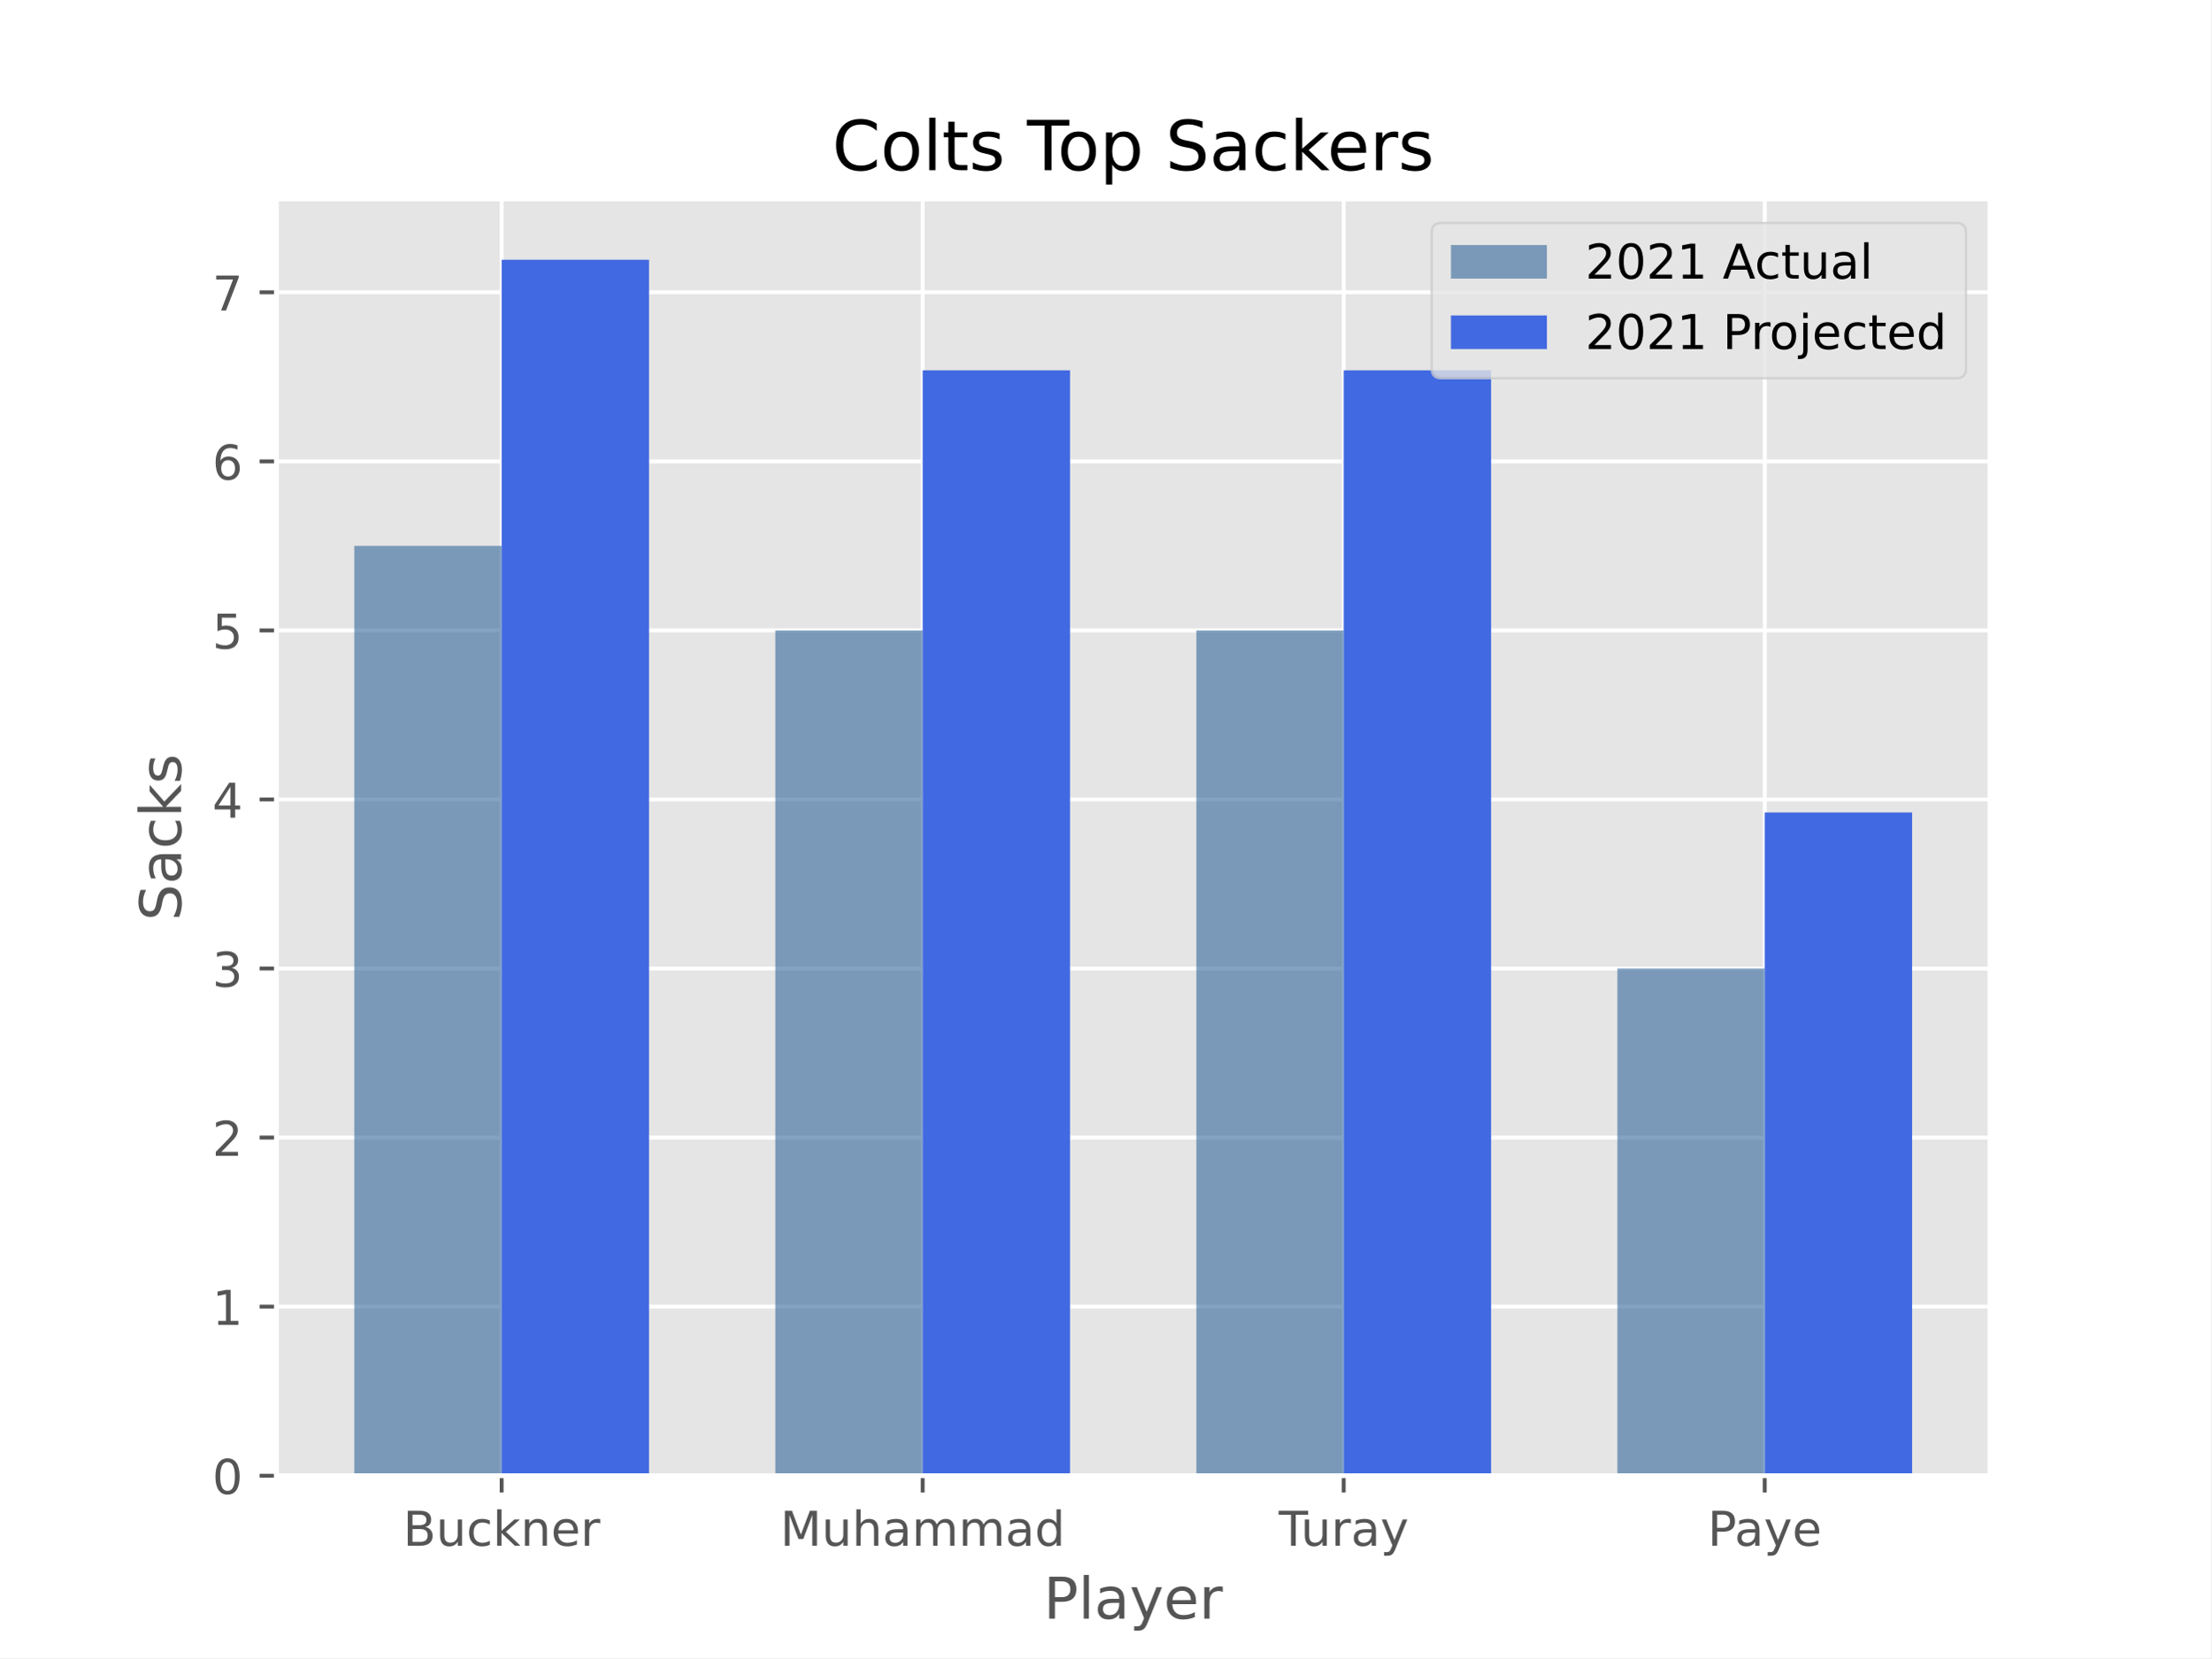
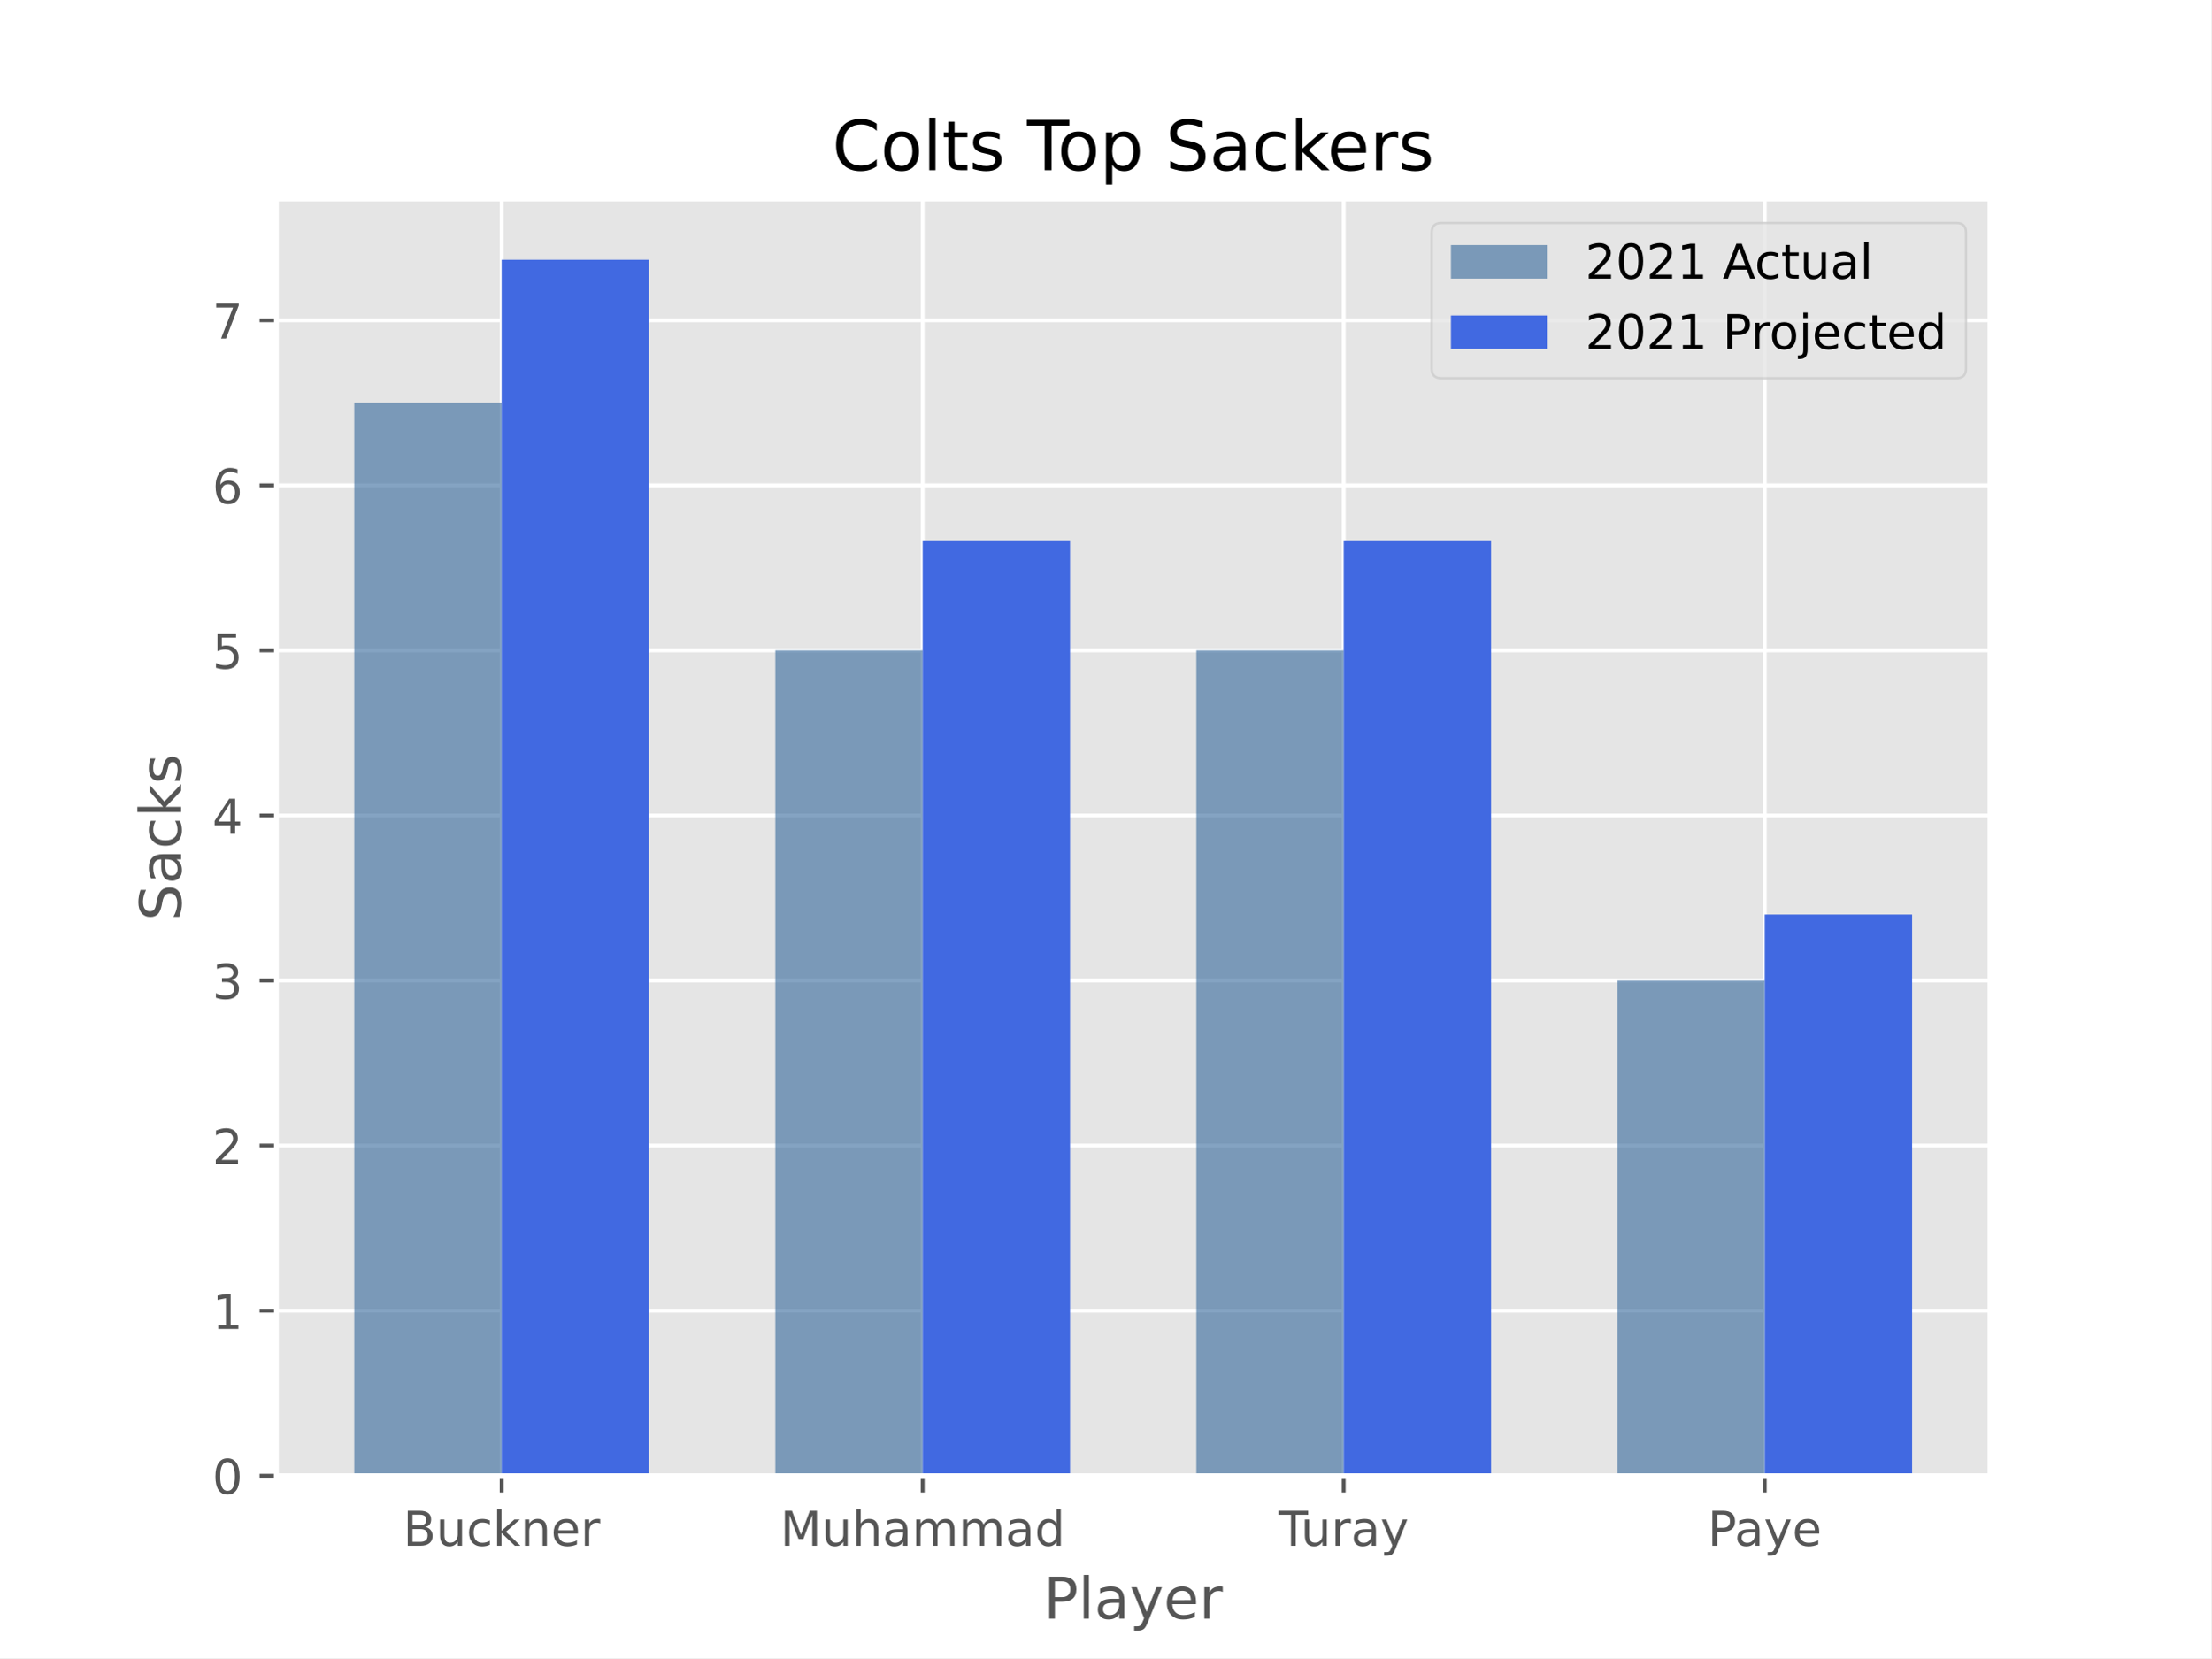
<svg xmlns="http://www.w3.org/2000/svg" xmlns:xlink="http://www.w3.org/1999/xlink" height="345.6pt" version="1.1" viewBox="0 0 460.8 345.6" width="460.8pt">
  <defs>
    <style type="text/css">*{stroke-linecap:butt;stroke-linejoin:round;}</style>
  </defs>
  <g id="figure_1">
    <g id="patch_1">
      <path d="M 0 345.6  L 460.8 345.6  L 460.8 0  L 0 0  z " style="fill:#ffffff;" />
    </g>
    <g id="axes_1">
      <g id="patch_2">
        <path d="M 57.6 307.584  L 414.72 307.584  L 414.72 41.472  L 57.6 41.472  z " style="fill:#e5e5e5;" />
      </g>
      <g id="matplotlib.axis_1">
        <g id="xtick_1">
          <g id="line2d_1">
-             <path clip-path="url(#pba6478b554)" d="M 104.543 307.584  L 104.543 41.472  " style="fill:none;stroke:#ffffff;stroke-linecap:square;stroke-width:0.8;" />
+             <path clip-path="url(#p3f96f66afe)" d="M 104.543 307.584  L 104.543 41.472  " style="fill:none;stroke:#ffffff;stroke-linecap:square;stroke-width:0.8;" />
          </g>
          <g id="line2d_2">
            <defs>
-               <path d="M 0 0  L 0 3.5  " id="m05d1519f5b" style="stroke:#555555;stroke-width:0.8;" />
-             </defs>
-             <g>
-               <use style="fill:#555555;stroke:#555555;stroke-width:0.8;" x="104.543" xlink:href="#m05d1519f5b" y="307.584" />
+               <path d="M 0 0  L 0 3.5  " id="m4efba61ac9" style="stroke:#555555;stroke-width:0.8;" />
+             </defs>
+             <g>
+               <use style="fill:#555555;stroke:#555555;stroke-width:0.8;" x="104.543" xlink:href="#m4efba61ac9" y="307.584" />
            </g>
          </g>
          <g id="text_1">
            <g style="fill:#555555;" transform="translate(83.99876 322.1824)scale(0.1 -0.1)">
              <defs>
                <path d="M 1259 2228  L 1259 519  L 2272 519  Q 2781 519 3026 730  Q 3272 941 3272 1375  Q 3272 1813 3026 2020  Q 2781 2228 2272 2228  L 1259 2228  z M 1259 4147  L 1259 2741  L 2194 2741  Q 2656 2741 2882 2914  Q 3109 3088 3109 3444  Q 3109 3797 2882 3972  Q 2656 4147 2194 4147  L 1259 4147  z M 628 4666  L 2241 4666  Q 2963 4666 3353 4366  Q 3744 4066 3744 3513  Q 3744 3084 3544 2831  Q 3344 2578 2956 2516  Q 3422 2416 3680 2098  Q 3938 1781 3938 1306  Q 3938 681 3513 340  Q 3088 0 2303 0  L 628 0  L 628 4666  z " id="DejaVuSans-42" transform="scale(0.015625)" />
                <path d="M 544 1381  L 544 3500  L 1119 3500  L 1119 1403  Q 1119 906 1312 657  Q 1506 409 1894 409  Q 2359 409 2629 706  Q 2900 1003 2900 1516  L 2900 3500  L 3475 3500  L 3475 0  L 2900 0  L 2900 538  Q 2691 219 2414 64  Q 2138 -91 1772 -91  Q 1169 -91 856 284  Q 544 659 544 1381  z M 1991 3584  L 1991 3584  z " id="DejaVuSans-75" transform="scale(0.015625)" />
                <path d="M 3122 3366  L 3122 2828  Q 2878 2963 2633 3030  Q 2388 3097 2138 3097  Q 1578 3097 1268 2742  Q 959 2388 959 1747  Q 959 1106 1268 751  Q 1578 397 2138 397  Q 2388 397 2633 464  Q 2878 531 3122 666  L 3122 134  Q 2881 22 2623 -34  Q 2366 -91 2075 -91  Q 1284 -91 818 406  Q 353 903 353 1747  Q 353 2603 823 3093  Q 1294 3584 2113 3584  Q 2378 3584 2631 3529  Q 2884 3475 3122 3366  z " id="DejaVuSans-63" transform="scale(0.015625)" />
                <path d="M 581 4863  L 1159 4863  L 1159 1991  L 2875 3500  L 3609 3500  L 1753 1863  L 3688 0  L 2938 0  L 1159 1709  L 1159 0  L 581 0  L 581 4863  z " id="DejaVuSans-6b" transform="scale(0.015625)" />
                <path d="M 3513 2113  L 3513 0  L 2938 0  L 2938 2094  Q 2938 2591 2744 2837  Q 2550 3084 2163 3084  Q 1697 3084 1428 2787  Q 1159 2491 1159 1978  L 1159 0  L 581 0  L 581 3500  L 1159 3500  L 1159 2956  Q 1366 3272 1645 3428  Q 1925 3584 2291 3584  Q 2894 3584 3203 3211  Q 3513 2838 3513 2113  z " id="DejaVuSans-6e" transform="scale(0.015625)" />
                <path d="M 3597 1894  L 3597 1613  L 953 1613  Q 991 1019 1311 708  Q 1631 397 2203 397  Q 2534 397 2845 478  Q 3156 559 3463 722  L 3463 178  Q 3153 47 2828 -22  Q 2503 -91 2169 -91  Q 1331 -91 842 396  Q 353 884 353 1716  Q 353 2575 817 3079  Q 1281 3584 2069 3584  Q 2775 3584 3186 3129  Q 3597 2675 3597 1894  z M 3022 2063  Q 3016 2534 2758 2815  Q 2500 3097 2075 3097  Q 1594 3097 1305 2825  Q 1016 2553 972 2059  L 3022 2063  z " id="DejaVuSans-65" transform="scale(0.015625)" />
                <path d="M 2631 2963  Q 2534 3019 2420 3045  Q 2306 3072 2169 3072  Q 1681 3072 1420 2755  Q 1159 2438 1159 1844  L 1159 0  L 581 0  L 581 3500  L 1159 3500  L 1159 2956  Q 1341 3275 1631 3429  Q 1922 3584 2338 3584  Q 2397 3584 2469 3576  Q 2541 3569 2628 3553  L 2631 2963  z " id="DejaVuSans-72" transform="scale(0.015625)" />
              </defs>
              <use xlink:href="#DejaVuSans-42" />
              <use x="68.604" xlink:href="#DejaVuSans-75" />
              <use x="131.982" xlink:href="#DejaVuSans-63" />
              <use x="186.963" xlink:href="#DejaVuSans-6b" />
              <use x="244.873" xlink:href="#DejaVuSans-6e" />
              <use x="308.252" xlink:href="#DejaVuSans-65" />
              <use x="369.775" xlink:href="#DejaVuSans-72" />
            </g>
          </g>
        </g>
        <g id="xtick_2">
          <g id="line2d_3">
-             <path clip-path="url(#pba6478b554)" d="M 192.288 307.584  L 192.288 41.472  " style="fill:none;stroke:#ffffff;stroke-linecap:square;stroke-width:0.8;" />
+             <path clip-path="url(#p3f96f66afe)" d="M 192.288 307.584  L 192.288 41.472  " style="fill:none;stroke:#ffffff;stroke-linecap:square;stroke-width:0.8;" />
          </g>
          <g id="line2d_4">
            <g>
-               <use style="fill:#555555;stroke:#555555;stroke-width:0.8;" x="192.288" xlink:href="#m05d1519f5b" y="307.584" />
+               <use style="fill:#555555;stroke:#555555;stroke-width:0.8;" x="192.288" xlink:href="#m4efba61ac9" y="307.584" />
            </g>
          </g>
          <g id="text_2">
            <g style="fill:#555555;" transform="translate(162.5932 322.1824)scale(0.1 -0.1)">
              <defs>
                <path d="M 628 4666  L 1569 4666  L 2759 1491  L 3956 4666  L 4897 4666  L 4897 0  L 4281 0  L 4281 4097  L 3078 897  L 2444 897  L 1241 4097  L 1241 0  L 628 0  L 628 4666  z " id="DejaVuSans-4d" transform="scale(0.015625)" />
                <path d="M 3513 2113  L 3513 0  L 2938 0  L 2938 2094  Q 2938 2591 2744 2837  Q 2550 3084 2163 3084  Q 1697 3084 1428 2787  Q 1159 2491 1159 1978  L 1159 0  L 581 0  L 581 4863  L 1159 4863  L 1159 2956  Q 1366 3272 1645 3428  Q 1925 3584 2291 3584  Q 2894 3584 3203 3211  Q 3513 2838 3513 2113  z " id="DejaVuSans-68" transform="scale(0.015625)" />
                <path d="M 2194 1759  Q 1497 1759 1228 1600  Q 959 1441 959 1056  Q 959 750 1161 570  Q 1363 391 1709 391  Q 2188 391 2477 730  Q 2766 1069 2766 1631  L 2766 1759  L 2194 1759  z M 3341 1997  L 3341 0  L 2766 0  L 2766 531  Q 2569 213 2275 61  Q 1981 -91 1556 -91  Q 1019 -91 701 211  Q 384 513 384 1019  Q 384 1609 779 1909  Q 1175 2209 1959 2209  L 2766 2209  L 2766 2266  Q 2766 2663 2505 2880  Q 2244 3097 1772 3097  Q 1472 3097 1187 3025  Q 903 2953 641 2809  L 641 3341  Q 956 3463 1253 3523  Q 1550 3584 1831 3584  Q 2591 3584 2966 3190  Q 3341 2797 3341 1997  z " id="DejaVuSans-61" transform="scale(0.015625)" />
                <path d="M 3328 2828  Q 3544 3216 3844 3400  Q 4144 3584 4550 3584  Q 5097 3584 5394 3201  Q 5691 2819 5691 2113  L 5691 0  L 5113 0  L 5113 2094  Q 5113 2597 4934 2840  Q 4756 3084 4391 3084  Q 3944 3084 3684 2787  Q 3425 2491 3425 1978  L 3425 0  L 2847 0  L 2847 2094  Q 2847 2600 2669 2842  Q 2491 3084 2119 3084  Q 1678 3084 1418 2786  Q 1159 2488 1159 1978  L 1159 0  L 581 0  L 581 3500  L 1159 3500  L 1159 2956  Q 1356 3278 1631 3431  Q 1906 3584 2284 3584  Q 2666 3584 2933 3390  Q 3200 3197 3328 2828  z " id="DejaVuSans-6d" transform="scale(0.015625)" />
                <path d="M 2906 2969  L 2906 4863  L 3481 4863  L 3481 0  L 2906 0  L 2906 525  Q 2725 213 2448 61  Q 2172 -91 1784 -91  Q 1150 -91 751 415  Q 353 922 353 1747  Q 353 2572 751 3078  Q 1150 3584 1784 3584  Q 2172 3584 2448 3432  Q 2725 3281 2906 2969  z M 947 1747  Q 947 1113 1208 752  Q 1469 391 1925 391  Q 2381 391 2643 752  Q 2906 1113 2906 1747  Q 2906 2381 2643 2742  Q 2381 3103 1925 3103  Q 1469 3103 1208 2742  Q 947 2381 947 1747  z " id="DejaVuSans-64" transform="scale(0.015625)" />
              </defs>
              <use xlink:href="#DejaVuSans-4d" />
              <use x="86.279" xlink:href="#DejaVuSans-75" />
              <use x="149.658" xlink:href="#DejaVuSans-68" />
              <use x="213.037" xlink:href="#DejaVuSans-61" />
              <use x="274.316" xlink:href="#DejaVuSans-6d" />
              <use x="371.729" xlink:href="#DejaVuSans-6d" />
              <use x="469.141" xlink:href="#DejaVuSans-61" />
              <use x="530.42" xlink:href="#DejaVuSans-64" />
            </g>
          </g>
        </g>
        <g id="xtick_3">
          <g id="line2d_5">
-             <path clip-path="url(#pba6478b554)" d="M 280.032 307.584  L 280.032 41.472  " style="fill:none;stroke:#ffffff;stroke-linecap:square;stroke-width:0.8;" />
+             <path clip-path="url(#p3f96f66afe)" d="M 280.032 307.584  L 280.032 41.472  " style="fill:none;stroke:#ffffff;stroke-linecap:square;stroke-width:0.8;" />
          </g>
          <g id="line2d_6">
            <g>
-               <use style="fill:#555555;stroke:#555555;stroke-width:0.8;" x="280.032" xlink:href="#m05d1519f5b" y="307.584" />
+               <use style="fill:#555555;stroke:#555555;stroke-width:0.8;" x="280.032" xlink:href="#m4efba61ac9" y="307.584" />
            </g>
          </g>
          <g id="text_3">
            <g style="fill:#555555;" transform="translate(266.4869 322.1824)scale(0.1 -0.1)">
              <defs>
                <path d="M -19 4666  L 3928 4666  L 3928 4134  L 2272 4134  L 2272 0  L 1638 0  L 1638 4134  L -19 4134  L -19 4666  z " id="DejaVuSans-54" transform="scale(0.015625)" />
                <path d="M 2059 -325  Q 1816 -950 1584 -1140  Q 1353 -1331 966 -1331  L 506 -1331  L 506 -850  L 844 -850  Q 1081 -850 1212 -737  Q 1344 -625 1503 -206  L 1606 56  L 191 3500  L 800 3500  L 1894 763  L 2988 3500  L 3597 3500  L 2059 -325  z " id="DejaVuSans-79" transform="scale(0.015625)" />
              </defs>
              <use xlink:href="#DejaVuSans-54" />
              <use x="45.959" xlink:href="#DejaVuSans-75" />
              <use x="109.338" xlink:href="#DejaVuSans-72" />
              <use x="150.451" xlink:href="#DejaVuSans-61" />
              <use x="211.73" xlink:href="#DejaVuSans-79" />
            </g>
          </g>
        </g>
        <g id="xtick_4">
          <g id="line2d_7">
-             <path clip-path="url(#pba6478b554)" d="M 367.777 307.584  L 367.777 41.472  " style="fill:none;stroke:#ffffff;stroke-linecap:square;stroke-width:0.8;" />
+             <path clip-path="url(#p3f96f66afe)" d="M 367.777 307.584  L 367.777 41.472  " style="fill:none;stroke:#ffffff;stroke-linecap:square;stroke-width:0.8;" />
          </g>
          <g id="line2d_8">
            <g>
-               <use style="fill:#555555;stroke:#555555;stroke-width:0.8;" x="367.777" xlink:href="#m05d1519f5b" y="307.584" />
+               <use style="fill:#555555;stroke:#555555;stroke-width:0.8;" x="367.777" xlink:href="#m4efba61ac9" y="307.584" />
            </g>
          </g>
          <g id="text_4">
            <g style="fill:#555555;" transform="translate(355.8869 322.1824)scale(0.1 -0.1)">
              <defs>
                <path d="M 1259 4147  L 1259 2394  L 2053 2394  Q 2494 2394 2734 2622  Q 2975 2850 2975 3272  Q 2975 3691 2734 3919  Q 2494 4147 2053 4147  L 1259 4147  z M 628 4666  L 2053 4666  Q 2838 4666 3239 4311  Q 3641 3956 3641 3272  Q 3641 2581 3239 2228  Q 2838 1875 2053 1875  L 1259 1875  L 1259 0  L 628 0  L 628 4666  z " id="DejaVuSans-50" transform="scale(0.015625)" />
              </defs>
              <use xlink:href="#DejaVuSans-50" />
              <use x="55.803" xlink:href="#DejaVuSans-61" />
              <use x="117.082" xlink:href="#DejaVuSans-79" />
              <use x="176.262" xlink:href="#DejaVuSans-65" />
            </g>
          </g>
        </g>
        <g id="text_5">
          <g style="fill:#555555;" transform="translate(217.4888 337.3802)scale(0.12 -0.12)">
            <defs>
              <path d="M 603 4863  L 1178 4863  L 1178 0  L 603 0  L 603 4863  z " id="DejaVuSans-6c" transform="scale(0.015625)" />
            </defs>
            <use xlink:href="#DejaVuSans-50" />
            <use x="60.303" xlink:href="#DejaVuSans-6c" />
            <use x="88.086" xlink:href="#DejaVuSans-61" />
            <use x="149.365" xlink:href="#DejaVuSans-79" />
            <use x="208.545" xlink:href="#DejaVuSans-65" />
            <use x="270.068" xlink:href="#DejaVuSans-72" />
          </g>
        </g>
      </g>
      <g id="matplotlib.axis_2">
        <g id="ytick_1">
          <g id="line2d_9">
-             <path clip-path="url(#pba6478b554)" d="M 57.6 307.584  L 414.72 307.584  " style="fill:none;stroke:#ffffff;stroke-linecap:square;stroke-width:0.8;" />
+             <path clip-path="url(#p3f96f66afe)" d="M 57.6 307.584  L 414.72 307.584  " style="fill:none;stroke:#ffffff;stroke-linecap:square;stroke-width:0.8;" />
          </g>
          <g id="line2d_10">
            <defs>
-               <path d="M 0 0  L -3.5 0  " id="me9c9f2d7a3" style="stroke:#555555;stroke-width:0.8;" />
-             </defs>
-             <g>
-               <use style="fill:#555555;stroke:#555555;stroke-width:0.8;" x="57.6" xlink:href="#me9c9f2d7a3" y="307.584" />
+               <path d="M 0 0  L -3.5 0  " id="mc6c2b69f14" style="stroke:#555555;stroke-width:0.8;" />
+             </defs>
+             <g>
+               <use style="fill:#555555;stroke:#555555;stroke-width:0.8;" x="57.6" xlink:href="#mc6c2b69f14" y="307.584" />
            </g>
          </g>
          <g id="text_6">
            <g style="fill:#555555;" transform="translate(44.2375 311.3832)scale(0.1 -0.1)">
              <defs>
                <path d="M 2034 4250  Q 1547 4250 1301 3770  Q 1056 3291 1056 2328  Q 1056 1369 1301 889  Q 1547 409 2034 409  Q 2525 409 2770 889  Q 3016 1369 3016 2328  Q 3016 3291 2770 3770  Q 2525 4250 2034 4250  z M 2034 4750  Q 2819 4750 3233 4129  Q 3647 3509 3647 2328  Q 3647 1150 3233 529  Q 2819 -91 2034 -91  Q 1250 -91 836 529  Q 422 1150 422 2328  Q 422 3509 836 4129  Q 1250 4750 2034 4750  z " id="DejaVuSans-30" transform="scale(0.015625)" />
              </defs>
              <use xlink:href="#DejaVuSans-30" />
            </g>
          </g>
        </g>
        <g id="ytick_2">
          <g id="line2d_11">
-             <path clip-path="url(#pba6478b554)" d="M 57.6 272.346  L 414.72 272.346  " style="fill:none;stroke:#ffffff;stroke-linecap:square;stroke-width:0.8;" />
+             <path clip-path="url(#p3f96f66afe)" d="M 57.6 273.18  L 414.72 273.18  " style="fill:none;stroke:#ffffff;stroke-linecap:square;stroke-width:0.8;" />
          </g>
          <g id="line2d_12">
            <g>
-               <use style="fill:#555555;stroke:#555555;stroke-width:0.8;" x="57.6" xlink:href="#me9c9f2d7a3" y="272.346" />
+               <use style="fill:#555555;stroke:#555555;stroke-width:0.8;" x="57.6" xlink:href="#mc6c2b69f14" y="273.18" />
            </g>
          </g>
          <g id="text_7">
-             <g style="fill:#555555;" transform="translate(44.2375 276.1456)scale(0.1 -0.1)">
+             <g style="fill:#555555;" transform="translate(44.2375 276.9796)scale(0.1 -0.1)">
              <defs>
                <path d="M 794 531  L 1825 531  L 1825 4091  L 703 3866  L 703 4441  L 1819 4666  L 2450 4666  L 2450 531  L 3481 531  L 3481 0  L 794 0  L 794 531  z " id="DejaVuSans-31" transform="scale(0.015625)" />
              </defs>
              <use xlink:href="#DejaVuSans-31" />
            </g>
          </g>
        </g>
        <g id="ytick_3">
          <g id="line2d_13">
-             <path clip-path="url(#pba6478b554)" d="M 57.6 237.109  L 414.72 237.109  " style="fill:none;stroke:#ffffff;stroke-linecap:square;stroke-width:0.8;" />
+             <path clip-path="url(#p3f96f66afe)" d="M 57.6 238.777  L 414.72 238.777  " style="fill:none;stroke:#ffffff;stroke-linecap:square;stroke-width:0.8;" />
          </g>
          <g id="line2d_14">
            <g>
-               <use style="fill:#555555;stroke:#555555;stroke-width:0.8;" x="57.6" xlink:href="#me9c9f2d7a3" y="237.109" />
+               <use style="fill:#555555;stroke:#555555;stroke-width:0.8;" x="57.6" xlink:href="#mc6c2b69f14" y="238.777" />
            </g>
          </g>
          <g id="text_8">
-             <g style="fill:#555555;" transform="translate(44.2375 240.9079)scale(0.1 -0.1)">
+             <g style="fill:#555555;" transform="translate(44.2375 242.576)scale(0.1 -0.1)">
              <defs>
                <path d="M 1228 531  L 3431 531  L 3431 0  L 469 0  L 469 531  Q 828 903 1448 1529  Q 2069 2156 2228 2338  Q 2531 2678 2651 2914  Q 2772 3150 2772 3378  Q 2772 3750 2511 3984  Q 2250 4219 1831 4219  Q 1534 4219 1204 4116  Q 875 4013 500 3803  L 500 4441  Q 881 4594 1212 4672  Q 1544 4750 1819 4750  Q 2544 4750 2975 4387  Q 3406 4025 3406 3419  Q 3406 3131 3298 2873  Q 3191 2616 2906 2266  Q 2828 2175 2409 1742  Q 1991 1309 1228 531  z " id="DejaVuSans-32" transform="scale(0.015625)" />
              </defs>
              <use xlink:href="#DejaVuSans-32" />
            </g>
          </g>
        </g>
        <g id="ytick_4">
          <g id="line2d_15">
-             <path clip-path="url(#pba6478b554)" d="M 57.6 201.871  L 414.72 201.871  " style="fill:none;stroke:#ffffff;stroke-linecap:square;stroke-width:0.8;" />
+             <path clip-path="url(#p3f96f66afe)" d="M 57.6 204.373  L 414.72 204.373  " style="fill:none;stroke:#ffffff;stroke-linecap:square;stroke-width:0.8;" />
          </g>
          <g id="line2d_16">
            <g>
-               <use style="fill:#555555;stroke:#555555;stroke-width:0.8;" x="57.6" xlink:href="#me9c9f2d7a3" y="201.871" />
+               <use style="fill:#555555;stroke:#555555;stroke-width:0.8;" x="57.6" xlink:href="#mc6c2b69f14" y="204.373" />
            </g>
          </g>
          <g id="text_9">
-             <g style="fill:#555555;" transform="translate(44.2375 205.6703)scale(0.1 -0.1)">
+             <g style="fill:#555555;" transform="translate(44.2375 208.1724)scale(0.1 -0.1)">
              <defs>
                <path d="M 2597 2516  Q 3050 2419 3304 2112  Q 3559 1806 3559 1356  Q 3559 666 3084 287  Q 2609 -91 1734 -91  Q 1441 -91 1130 -33  Q 819 25 488 141  L 488 750  Q 750 597 1062 519  Q 1375 441 1716 441  Q 2309 441 2620 675  Q 2931 909 2931 1356  Q 2931 1769 2642 2001  Q 2353 2234 1838 2234  L 1294 2234  L 1294 2753  L 1863 2753  Q 2328 2753 2575 2939  Q 2822 3125 2822 3475  Q 2822 3834 2567 4026  Q 2313 4219 1838 4219  Q 1578 4219 1281 4162  Q 984 4106 628 3988  L 628 4550  Q 988 4650 1302 4700  Q 1616 4750 1894 4750  Q 2613 4750 3031 4423  Q 3450 4097 3450 3541  Q 3450 3153 3228 2886  Q 3006 2619 2597 2516  z " id="DejaVuSans-33" transform="scale(0.015625)" />
              </defs>
              <use xlink:href="#DejaVuSans-33" />
            </g>
          </g>
        </g>
        <g id="ytick_5">
          <g id="line2d_17">
-             <path clip-path="url(#pba6478b554)" d="M 57.6 166.633  L 414.72 166.633  " style="fill:none;stroke:#ffffff;stroke-linecap:square;stroke-width:0.8;" />
+             <path clip-path="url(#p3f96f66afe)" d="M 57.6 169.97  L 414.72 169.97  " style="fill:none;stroke:#ffffff;stroke-linecap:square;stroke-width:0.8;" />
          </g>
          <g id="line2d_18">
            <g>
-               <use style="fill:#555555;stroke:#555555;stroke-width:0.8;" x="57.6" xlink:href="#me9c9f2d7a3" y="166.633" />
+               <use style="fill:#555555;stroke:#555555;stroke-width:0.8;" x="57.6" xlink:href="#mc6c2b69f14" y="169.97" />
            </g>
          </g>
          <g id="text_10">
-             <g style="fill:#555555;" transform="translate(44.2375 170.4326)scale(0.1 -0.1)">
+             <g style="fill:#555555;" transform="translate(44.2375 173.7687)scale(0.1 -0.1)">
              <defs>
                <path d="M 2419 4116  L 825 1625  L 2419 1625  L 2419 4116  z M 2253 4666  L 3047 4666  L 3047 1625  L 3713 1625  L 3713 1100  L 3047 1100  L 3047 0  L 2419 0  L 2419 1100  L 313 1100  L 313 1709  L 2253 4666  z " id="DejaVuSans-34" transform="scale(0.015625)" />
              </defs>
              <use xlink:href="#DejaVuSans-34" />
            </g>
          </g>
        </g>
        <g id="ytick_6">
          <g id="line2d_19">
-             <path clip-path="url(#pba6478b554)" d="M 57.6 131.396  L 414.72 131.396  " style="fill:none;stroke:#ffffff;stroke-linecap:square;stroke-width:0.8;" />
+             <path clip-path="url(#p3f96f66afe)" d="M 57.6 135.566  L 414.72 135.566  " style="fill:none;stroke:#ffffff;stroke-linecap:square;stroke-width:0.8;" />
          </g>
          <g id="line2d_20">
            <g>
-               <use style="fill:#555555;stroke:#555555;stroke-width:0.8;" x="57.6" xlink:href="#me9c9f2d7a3" y="131.396" />
+               <use style="fill:#555555;stroke:#555555;stroke-width:0.8;" x="57.6" xlink:href="#mc6c2b69f14" y="135.566" />
            </g>
          </g>
          <g id="text_11">
-             <g style="fill:#555555;" transform="translate(44.2375 135.195)scale(0.1 -0.1)">
+             <g style="fill:#555555;" transform="translate(44.2375 139.3651)scale(0.1 -0.1)">
              <defs>
                <path d="M 691 4666  L 3169 4666  L 3169 4134  L 1269 4134  L 1269 2991  Q 1406 3038 1543 3061  Q 1681 3084 1819 3084  Q 2600 3084 3056 2656  Q 3513 2228 3513 1497  Q 3513 744 3044 326  Q 2575 -91 1722 -91  Q 1428 -91 1123 -41  Q 819 9 494 109  L 494 744  Q 775 591 1075 516  Q 1375 441 1709 441  Q 2250 441 2565 725  Q 2881 1009 2881 1497  Q 2881 1984 2565 2268  Q 2250 2553 1709 2553  Q 1456 2553 1204 2497  Q 953 2441 691 2322  L 691 4666  z " id="DejaVuSans-35" transform="scale(0.015625)" />
              </defs>
              <use xlink:href="#DejaVuSans-35" />
            </g>
          </g>
        </g>
        <g id="ytick_7">
          <g id="line2d_21">
-             <path clip-path="url(#pba6478b554)" d="M 57.6 96.158  L 414.72 96.158  " style="fill:none;stroke:#ffffff;stroke-linecap:square;stroke-width:0.8;" />
+             <path clip-path="url(#p3f96f66afe)" d="M 57.6 101.162  L 414.72 101.162  " style="fill:none;stroke:#ffffff;stroke-linecap:square;stroke-width:0.8;" />
          </g>
          <g id="line2d_22">
            <g>
-               <use style="fill:#555555;stroke:#555555;stroke-width:0.8;" x="57.6" xlink:href="#me9c9f2d7a3" y="96.158" />
+               <use style="fill:#555555;stroke:#555555;stroke-width:0.8;" x="57.6" xlink:href="#mc6c2b69f14" y="101.162" />
            </g>
          </g>
          <g id="text_12">
-             <g style="fill:#555555;" transform="translate(44.2375 99.95734)scale(0.1 -0.1)">
+             <g style="fill:#555555;" transform="translate(44.2375 104.9615)scale(0.1 -0.1)">
              <defs>
                <path d="M 2113 2584  Q 1688 2584 1439 2293  Q 1191 2003 1191 1497  Q 1191 994 1439 701  Q 1688 409 2113 409  Q 2538 409 2786 701  Q 3034 994 3034 1497  Q 3034 2003 2786 2293  Q 2538 2584 2113 2584  z M 3366 4563  L 3366 3988  Q 3128 4100 2886 4159  Q 2644 4219 2406 4219  Q 1781 4219 1451 3797  Q 1122 3375 1075 2522  Q 1259 2794 1537 2939  Q 1816 3084 2150 3084  Q 2853 3084 3261 2657  Q 3669 2231 3669 1497  Q 3669 778 3244 343  Q 2819 -91 2113 -91  Q 1303 -91 875 529  Q 447 1150 447 2328  Q 447 3434 972 4092  Q 1497 4750 2381 4750  Q 2619 4750 2861 4703  Q 3103 4656 3366 4563  z " id="DejaVuSans-36" transform="scale(0.015625)" />
              </defs>
              <use xlink:href="#DejaVuSans-36" />
            </g>
          </g>
        </g>
        <g id="ytick_8">
          <g id="line2d_23">
-             <path clip-path="url(#pba6478b554)" d="M 57.6 60.92  L 414.72 60.92  " style="fill:none;stroke:#ffffff;stroke-linecap:square;stroke-width:0.8;" />
+             <path clip-path="url(#p3f96f66afe)" d="M 57.6 66.759  L 414.72 66.759  " style="fill:none;stroke:#ffffff;stroke-linecap:square;stroke-width:0.8;" />
          </g>
          <g id="line2d_24">
            <g>
-               <use style="fill:#555555;stroke:#555555;stroke-width:0.8;" x="57.6" xlink:href="#me9c9f2d7a3" y="60.92" />
+               <use style="fill:#555555;stroke:#555555;stroke-width:0.8;" x="57.6" xlink:href="#mc6c2b69f14" y="66.759" />
            </g>
          </g>
          <g id="text_13">
-             <g style="fill:#555555;" transform="translate(44.2375 64.71969)scale(0.1 -0.1)">
+             <g style="fill:#555555;" transform="translate(44.2375 70.55788)scale(0.1 -0.1)">
              <defs>
                <path d="M 525 4666  L 3525 4666  L 3525 4397  L 1831 0  L 1172 0  L 2766 4134  L 525 4134  L 525 4666  z " id="DejaVuSans-37" transform="scale(0.015625)" />
              </defs>
              <use xlink:href="#DejaVuSans-37" />
            </g>
          </g>
        </g>
        <g id="text_14">
          <g style="fill:#555555;" transform="translate(37.74188 191.913)rotate(-90)scale(0.12 -0.12)">
            <defs>
              <path d="M 3425 4513  L 3425 3897  Q 3066 4069 2747 4153  Q 2428 4238 2131 4238  Q 1616 4238 1336 4038  Q 1056 3838 1056 3469  Q 1056 3159 1242 3001  Q 1428 2844 1947 2747  L 2328 2669  Q 3034 2534 3370 2195  Q 3706 1856 3706 1288  Q 3706 609 3251 259  Q 2797 -91 1919 -91  Q 1588 -91 1214 -16  Q 841 59 441 206  L 441 856  Q 825 641 1194 531  Q 1563 422 1919 422  Q 2459 422 2753 634  Q 3047 847 3047 1241  Q 3047 1584 2836 1778  Q 2625 1972 2144 2069  L 1759 2144  Q 1053 2284 737 2584  Q 422 2884 422 3419  Q 422 4038 858 4394  Q 1294 4750 2059 4750  Q 2388 4750 2728 4690  Q 3069 4631 3425 4513  z " id="DejaVuSans-53" transform="scale(0.015625)" />
              <path d="M 2834 3397  L 2834 2853  Q 2591 2978 2328 3040  Q 2066 3103 1784 3103  Q 1356 3103 1142 2972  Q 928 2841 928 2578  Q 928 2378 1081 2264  Q 1234 2150 1697 2047  L 1894 2003  Q 2506 1872 2764 1633  Q 3022 1394 3022 966  Q 3022 478 2636 193  Q 2250 -91 1575 -91  Q 1294 -91 989 -36  Q 684 19 347 128  L 347 722  Q 666 556 975 473  Q 1284 391 1588 391  Q 1994 391 2212 530  Q 2431 669 2431 922  Q 2431 1156 2273 1281  Q 2116 1406 1581 1522  L 1381 1569  Q 847 1681 609 1914  Q 372 2147 372 2553  Q 372 3047 722 3315  Q 1072 3584 1716 3584  Q 2034 3584 2315 3537  Q 2597 3491 2834 3397  z " id="DejaVuSans-73" transform="scale(0.015625)" />
            </defs>
            <use xlink:href="#DejaVuSans-53" />
            <use x="63.477" xlink:href="#DejaVuSans-61" />
            <use x="124.756" xlink:href="#DejaVuSans-63" />
            <use x="179.736" xlink:href="#DejaVuSans-6b" />
            <use x="237.646" xlink:href="#DejaVuSans-73" />
          </g>
        </g>
      </g>
      <g id="patch_3">
-         <path clip-path="url(#pba6478b554)" d="M 73.833 307.584  L 104.543 307.584  L 104.543 113.777  L 73.833 113.777  z " style="fill:#336699;fill-opacity:0.6;" />
+         <path clip-path="url(#p3f96f66afe)" d="M 73.833 307.584  L 104.543 307.584  L 104.543 83.96  L 73.833 83.96  z " style="fill:#336699;fill-opacity:0.6;" />
      </g>
      <g id="patch_4">
-         <path clip-path="url(#pba6478b554)" d="M 161.577 307.584  L 192.288 307.584  L 192.288 131.396  L 161.577 131.396  z " style="fill:#336699;fill-opacity:0.6;" />
+         <path clip-path="url(#p3f96f66afe)" d="M 161.577 307.584  L 192.288 307.584  L 192.288 135.566  L 161.577 135.566  z " style="fill:#336699;fill-opacity:0.6;" />
      </g>
      <g id="patch_5">
-         <path clip-path="url(#pba6478b554)" d="M 249.322 307.584  L 280.032 307.584  L 280.032 131.396  L 249.322 131.396  z " style="fill:#336699;fill-opacity:0.6;" />
+         <path clip-path="url(#p3f96f66afe)" d="M 249.322 307.584  L 280.032 307.584  L 280.032 135.566  L 249.322 135.566  z " style="fill:#336699;fill-opacity:0.6;" />
      </g>
      <g id="patch_6">
-         <path clip-path="url(#pba6478b554)" d="M 337.066 307.584  L 367.777 307.584  L 367.777 201.871  L 337.066 201.871  z " style="fill:#336699;fill-opacity:0.6;" />
+         <path clip-path="url(#p3f96f66afe)" d="M 337.066 307.584  L 367.777 307.584  L 367.777 204.373  L 337.066 204.373  z " style="fill:#336699;fill-opacity:0.6;" />
      </g>
      <g id="patch_7">
-         <path clip-path="url(#pba6478b554)" d="M 104.543 307.584  L 135.254 307.584  L 135.254 54.144  L 104.543 54.144  z " style="fill:#4169e1;" />
+         <path clip-path="url(#p3f96f66afe)" d="M 104.543 307.584  L 135.254 307.584  L 135.254 54.144  L 104.543 54.144  z " style="fill:#4169e1;" />
      </g>
      <g id="patch_8">
-         <path clip-path="url(#pba6478b554)" d="M 192.288 307.584  L 222.998 307.584  L 222.998 77.184  L 192.288 77.184  z " style="fill:#4169e1;" />
+         <path clip-path="url(#p3f96f66afe)" d="M 192.288 307.584  L 222.998 307.584  L 222.998 112.63  L 192.288 112.63  z " style="fill:#4169e1;" />
      </g>
      <g id="patch_9">
-         <path clip-path="url(#pba6478b554)" d="M 280.032 307.584  L 310.743 307.584  L 310.743 77.184  L 280.032 77.184  z " style="fill:#4169e1;" />
+         <path clip-path="url(#p3f96f66afe)" d="M 280.032 307.584  L 310.743 307.584  L 310.743 112.63  L 280.032 112.63  z " style="fill:#4169e1;" />
      </g>
      <g id="patch_10">
-         <path clip-path="url(#pba6478b554)" d="M 367.777 307.584  L 398.487 307.584  L 398.487 169.344  L 367.777 169.344  z " style="fill:#4169e1;" />
+         <path clip-path="url(#p3f96f66afe)" d="M 367.777 307.584  L 398.487 307.584  L 398.487 190.612  L 367.777 190.612  z " style="fill:#4169e1;" />
      </g>
      <g id="patch_11">
        <path d="M 57.6 307.584  L 57.6 41.472  " style="fill:none;stroke:#ffffff;stroke-linecap:square;stroke-linejoin:miter;" />
      </g>
      <g id="patch_12">
        <path d="M 414.72 307.584  L 414.72 41.472  " style="fill:none;stroke:#ffffff;stroke-linecap:square;stroke-linejoin:miter;" />
      </g>
      <g id="patch_13">
        <path d="M 57.6 307.584  L 414.72 307.584  " style="fill:none;stroke:#ffffff;stroke-linecap:square;stroke-linejoin:miter;" />
      </g>
      <g id="patch_14">
        <path d="M 57.6 41.472  L 414.72 41.472  " style="fill:none;stroke:#ffffff;stroke-linecap:square;stroke-linejoin:miter;" />
      </g>
      <g id="text_15">
        <g transform="translate(173.4356 35.472)scale(0.144 -0.144)">
          <defs>
            <path d="M 4122 4306  L 4122 3641  Q 3803 3938 3442 4084  Q 3081 4231 2675 4231  Q 1875 4231 1450 3742  Q 1025 3253 1025 2328  Q 1025 1406 1450 917  Q 1875 428 2675 428  Q 3081 428 3442 575  Q 3803 722 4122 1019  L 4122 359  Q 3791 134 3420 21  Q 3050 -91 2638 -91  Q 1578 -91 968 557  Q 359 1206 359 2328  Q 359 3453 968 4101  Q 1578 4750 2638 4750  Q 3056 4750 3426 4639  Q 3797 4528 4122 4306  z " id="DejaVuSans-43" transform="scale(0.015625)" />
            <path d="M 1959 3097  Q 1497 3097 1228 2736  Q 959 2375 959 1747  Q 959 1119 1226 758  Q 1494 397 1959 397  Q 2419 397 2687 759  Q 2956 1122 2956 1747  Q 2956 2369 2687 2733  Q 2419 3097 1959 3097  z M 1959 3584  Q 2709 3584 3137 3096  Q 3566 2609 3566 1747  Q 3566 888 3137 398  Q 2709 -91 1959 -91  Q 1206 -91 779 398  Q 353 888 353 1747  Q 353 2609 779 3096  Q 1206 3584 1959 3584  z " id="DejaVuSans-6f" transform="scale(0.015625)" />
            <path d="M 1172 4494  L 1172 3500  L 2356 3500  L 2356 3053  L 1172 3053  L 1172 1153  Q 1172 725 1289 603  Q 1406 481 1766 481  L 2356 481  L 2356 0  L 1766 0  Q 1100 0 847 248  Q 594 497 594 1153  L 594 3053  L 172 3053  L 172 3500  L 594 3500  L 594 4494  L 1172 4494  z " id="DejaVuSans-74" transform="scale(0.015625)" />
            <path id="DejaVuSans-20" transform="scale(0.015625)" />
            <path d="M 1159 525  L 1159 -1331  L 581 -1331  L 581 3500  L 1159 3500  L 1159 2969  Q 1341 3281 1617 3432  Q 1894 3584 2278 3584  Q 2916 3584 3314 3078  Q 3713 2572 3713 1747  Q 3713 922 3314 415  Q 2916 -91 2278 -91  Q 1894 -91 1617 61  Q 1341 213 1159 525  z M 3116 1747  Q 3116 2381 2855 2742  Q 2594 3103 2138 3103  Q 1681 3103 1420 2742  Q 1159 2381 1159 1747  Q 1159 1113 1420 752  Q 1681 391 2138 391  Q 2594 391 2855 752  Q 3116 1113 3116 1747  z " id="DejaVuSans-70" transform="scale(0.015625)" />
          </defs>
          <use xlink:href="#DejaVuSans-43" />
          <use x="69.824" xlink:href="#DejaVuSans-6f" />
          <use x="131.006" xlink:href="#DejaVuSans-6c" />
          <use x="158.789" xlink:href="#DejaVuSans-74" />
          <use x="197.998" xlink:href="#DejaVuSans-73" />
          <use x="250.098" xlink:href="#DejaVuSans-20" />
          <use x="281.885" xlink:href="#DejaVuSans-54" />
          <use x="325.969" xlink:href="#DejaVuSans-6f" />
          <use x="387.15" xlink:href="#DejaVuSans-70" />
          <use x="450.627" xlink:href="#DejaVuSans-20" />
          <use x="482.414" xlink:href="#DejaVuSans-53" />
          <use x="545.891" xlink:href="#DejaVuSans-61" />
          <use x="607.17" xlink:href="#DejaVuSans-63" />
          <use x="662.15" xlink:href="#DejaVuSans-6b" />
          <use x="716.436" xlink:href="#DejaVuSans-65" />
          <use x="777.959" xlink:href="#DejaVuSans-72" />
          <use x="819.072" xlink:href="#DejaVuSans-73" />
        </g>
      </g>
      <g id="legend_1">
        <g id="patch_15">
          <path d="M 300.381 78.828  L 407.72 78.828  Q 409.72 78.828 409.72 76.828  L 409.72 48.472  Q 409.72 46.472 407.72 46.472  L 300.381 46.472  Q 298.381 46.472 298.381 48.472  L 298.381 76.828  Q 298.381 78.828 300.381 78.828  z " style="fill:#e5e5e5;opacity:0.8;stroke:#cccccc;stroke-linejoin:miter;stroke-width:0.5;" />
        </g>
        <g id="patch_16">
          <path d="M 302.381 58.07  L 322.381 58.07  L 322.381 51.07  L 302.381 51.07  z " style="fill:#336699;fill-opacity:0.6;" />
        </g>
        <g id="text_16">
          <g transform="translate(330.3809 58.07044)scale(0.1 -0.1)">
            <defs>
              <path d="M 2188 4044  L 1331 1722  L 3047 1722  L 2188 4044  z M 1831 4666  L 2547 4666  L 4325 0  L 3669 0  L 3244 1197  L 1141 1197  L 716 0  L 50 0  L 1831 4666  z " id="DejaVuSans-41" transform="scale(0.015625)" />
            </defs>
            <use xlink:href="#DejaVuSans-32" />
            <use x="63.623" xlink:href="#DejaVuSans-30" />
            <use x="127.246" xlink:href="#DejaVuSans-32" />
            <use x="190.869" xlink:href="#DejaVuSans-31" />
            <use x="254.492" xlink:href="#DejaVuSans-20" />
            <use x="286.279" xlink:href="#DejaVuSans-41" />
            <use x="352.938" xlink:href="#DejaVuSans-63" />
            <use x="407.918" xlink:href="#DejaVuSans-74" />
            <use x="447.127" xlink:href="#DejaVuSans-75" />
            <use x="510.506" xlink:href="#DejaVuSans-61" />
            <use x="571.785" xlink:href="#DejaVuSans-6c" />
          </g>
        </g>
        <g id="patch_17">
          <path d="M 302.381 72.749  L 322.381 72.749  L 322.381 65.749  L 302.381 65.749  z " style="fill:#4169e1;" />
        </g>
        <g id="text_17">
          <g transform="translate(330.3809 72.74856)scale(0.1 -0.1)">
            <defs>
              <path d="M 603 3500  L 1178 3500  L 1178 -63  Q 1178 -731 923 -1031  Q 669 -1331 103 -1331  L -116 -1331  L -116 -844  L 38 -844  Q 366 -844 484 -692  Q 603 -541 603 -63  L 603 3500  z M 603 4863  L 1178 4863  L 1178 4134  L 603 4134  L 603 4863  z " id="DejaVuSans-6a" transform="scale(0.015625)" />
            </defs>
            <use xlink:href="#DejaVuSans-32" />
            <use x="63.623" xlink:href="#DejaVuSans-30" />
            <use x="127.246" xlink:href="#DejaVuSans-32" />
            <use x="190.869" xlink:href="#DejaVuSans-31" />
            <use x="254.492" xlink:href="#DejaVuSans-20" />
            <use x="286.279" xlink:href="#DejaVuSans-50" />
            <use x="344.832" xlink:href="#DejaVuSans-72" />
            <use x="383.695" xlink:href="#DejaVuSans-6f" />
            <use x="444.877" xlink:href="#DejaVuSans-6a" />
            <use x="472.66" xlink:href="#DejaVuSans-65" />
            <use x="534.184" xlink:href="#DejaVuSans-63" />
            <use x="589.164" xlink:href="#DejaVuSans-74" />
            <use x="628.373" xlink:href="#DejaVuSans-65" />
            <use x="689.896" xlink:href="#DejaVuSans-64" />
          </g>
        </g>
      </g>
    </g>
  </g>
  <defs>
-     <clipPath id="pba6478b554">
+     <clipPath id="p3f96f66afe">
      <rect height="266.112" width="357.12" x="57.6" y="41.472" />
    </clipPath>
  </defs>
</svg>
